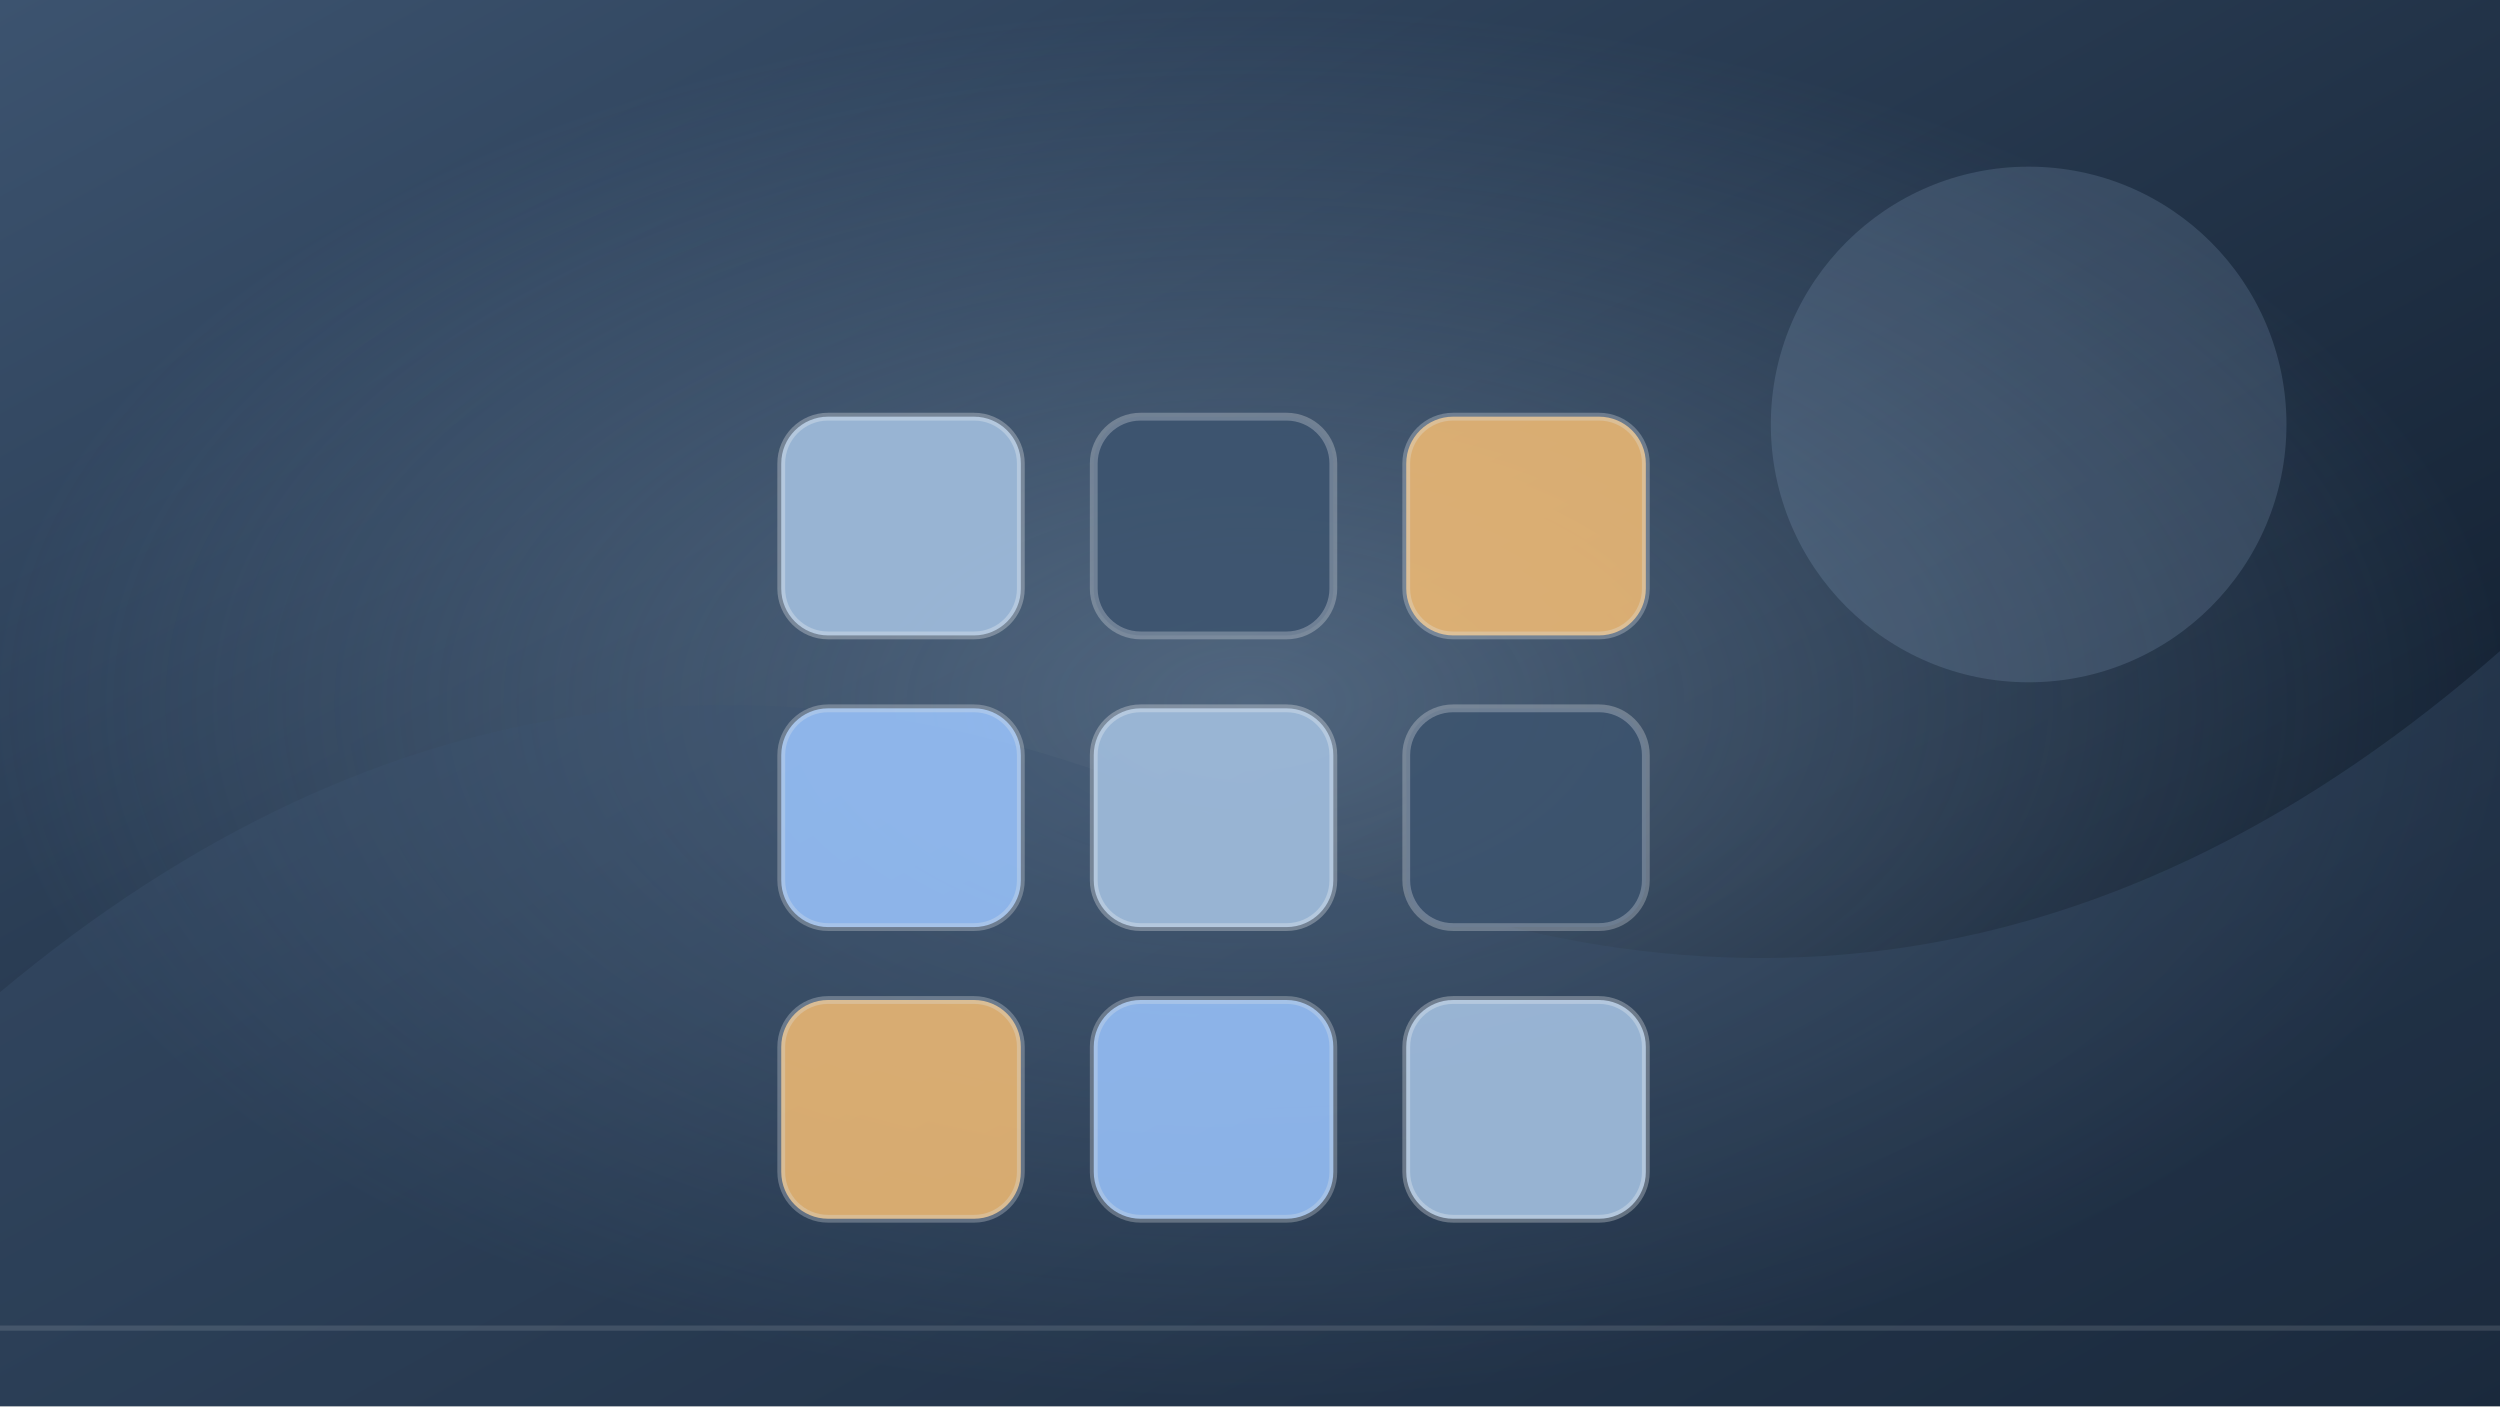
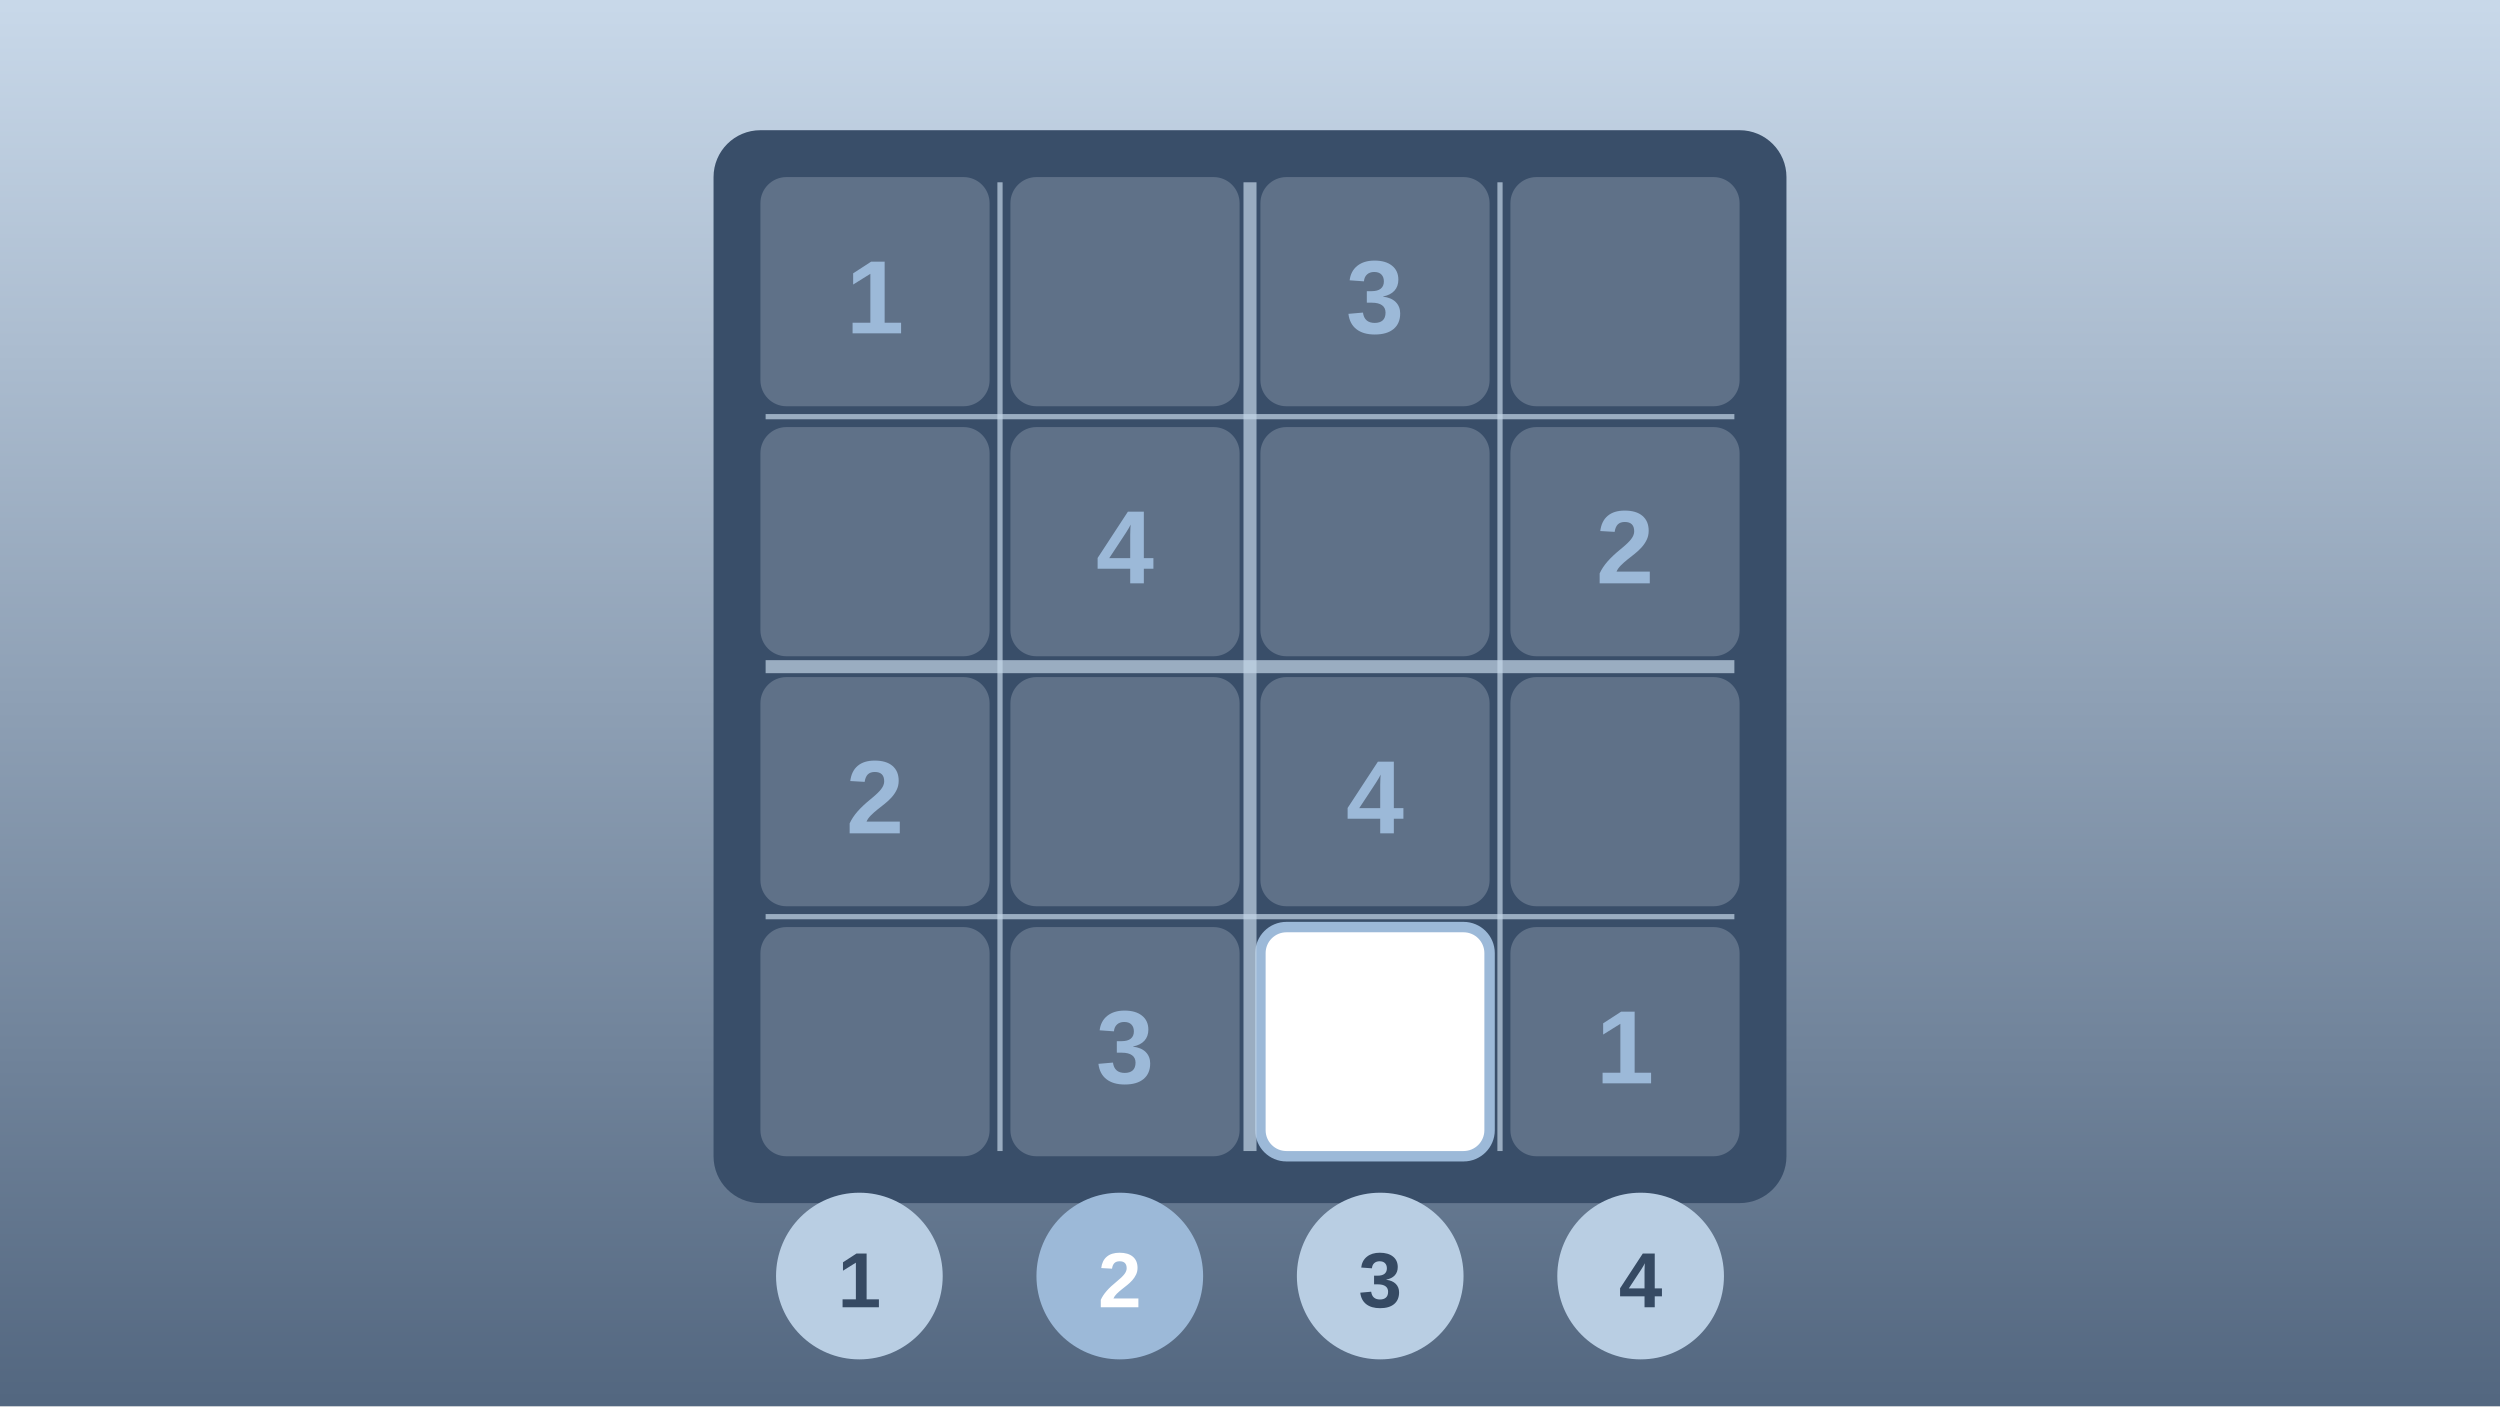
<svg xmlns="http://www.w3.org/2000/svg" width="960" height="540" viewBox="0 0 960 540">
  <defs>
-     <linearGradient id="bg" x1="0" y1="0" x2="1" y2="1">
-       <stop stop-color="#3c536f" />
-       <stop offset="1" stop-color="#081321" />
+     <linearGradient id="bg" x1="0" y1="0" x2="0" y2="1">
+       <stop offset="0" stop-color="#c8d8e9" />
+       <stop offset="1" stop-color="#536780" />
    </linearGradient>
-     <radialGradient id="glow">
-       <stop stop-color="#9cb9d8" stop-opacity=".38" />
-       <stop offset="1" stop-color="#9cb9d8" stop-opacity="0" />
-     </radialGradient>
  </defs>
-   <rect width="960" height="540" fill="url(#bg)" />
-   <rect width="960" height="540" fill="url(#glow)" />
-   <circle cx="779" cy="163" r="99" fill="#9cb9d8" opacity=".18" />
-   <path d="M0 381 Q220 197 480 320 T960 250 V540 H0Z" fill="#3c536f" opacity=".35" />
-   <rect x="300" y="160" width="92" height="84" rx="18" fill="#9cb9d8" opacity="0.95" stroke="#ffffff" stroke-opacity=".3" stroke-width="3" />
-   <rect x="420" y="160" width="92" height="84" rx="18" fill="#3c536f" opacity="0.85" stroke="#ffffff" stroke-opacity=".3" stroke-width="3" />
-   <rect x="540" y="160" width="92" height="84" rx="18" fill="#f4bd74" opacity="0.85" stroke="#ffffff" stroke-opacity=".3" stroke-width="3" />
-   <rect x="300" y="272" width="92" height="84" rx="18" fill="#9bc6ff" opacity="0.85" stroke="#ffffff" stroke-opacity=".3" stroke-width="3" />
-   <rect x="420" y="272" width="92" height="84" rx="18" fill="#9cb9d8" opacity="0.95" stroke="#ffffff" stroke-opacity=".3" stroke-width="3" />
-   <rect x="540" y="272" width="92" height="84" rx="18" fill="#3c536f" opacity="0.85" stroke="#ffffff" stroke-opacity=".3" stroke-width="3" />
-   <rect x="300" y="384" width="92" height="84" rx="18" fill="#f4bd74" opacity="0.85" stroke="#ffffff" stroke-opacity=".3" stroke-width="3" />
-   <rect x="420" y="384" width="92" height="84" rx="18" fill="#9bc6ff" opacity="0.85" stroke="#ffffff" stroke-opacity=".3" stroke-width="3" />
-   <rect x="540" y="384" width="92" height="84" rx="18" fill="#9cb9d8" opacity="0.95" stroke="#ffffff" stroke-opacity=".3" stroke-width="3" />
-   <path d="M0 510 H960" stroke="#fff" stroke-opacity=".12" stroke-width="2" />
+   <rect x="0" y="0" width="960" height="540" fill="url(#bg)" />
+   <rect x="274" y="50" width="412" height="412" fill="#394e69" rx="18" />
+   <rect x="292" y="68" width="88" height="88" fill="#5f7188" rx="10" />
+   <text x="336.0" y="128.0" font-family="Arial, Helvetica, sans-serif" font-size="40" font-weight="bold" fill="#9cb9d8" text-anchor="middle">1</text>
+   <rect x="388" y="68" width="88" height="88" fill="#5f7188" rx="10" />
+   <rect x="484" y="68" width="88" height="88" fill="#5f7188" rx="10" />
+   <text x="528.0" y="128.0" font-family="Arial, Helvetica, sans-serif" font-size="40" font-weight="bold" fill="#9cb9d8" text-anchor="middle">3</text>
+   <rect x="580" y="68" width="88" height="88" fill="#5f7188" rx="10" />
+   <rect x="292" y="164" width="88" height="88" fill="#5f7188" rx="10" />
+   <rect x="388" y="164" width="88" height="88" fill="#5f7188" rx="10" />
+   <text x="432.0" y="224.0" font-family="Arial, Helvetica, sans-serif" font-size="40" font-weight="bold" fill="#9cb9d8" text-anchor="middle">4</text>
+   <rect x="484" y="164" width="88" height="88" fill="#5f7188" rx="10" />
+   <rect x="580" y="164" width="88" height="88" fill="#5f7188" rx="10" />
+   <text x="624.0" y="224.0" font-family="Arial, Helvetica, sans-serif" font-size="40" font-weight="bold" fill="#9cb9d8" text-anchor="middle">2</text>
+   <rect x="292" y="260" width="88" height="88" fill="#5f7188" rx="10" />
+   <text x="336.0" y="320.0" font-family="Arial, Helvetica, sans-serif" font-size="40" font-weight="bold" fill="#9cb9d8" text-anchor="middle">2</text>
+   <rect x="388" y="260" width="88" height="88" fill="#5f7188" rx="10" />
+   <rect x="484" y="260" width="88" height="88" fill="#5f7188" rx="10" />
+   <text x="528.0" y="320.0" font-family="Arial, Helvetica, sans-serif" font-size="40" font-weight="bold" fill="#9cb9d8" text-anchor="middle">4</text>
+   <rect x="580" y="260" width="88" height="88" fill="#5f7188" rx="10" />
+   <rect x="292" y="356" width="88" height="88" fill="#5f7188" rx="10" />
+   <rect x="388" y="356" width="88" height="88" fill="#5f7188" rx="10" />
+   <text x="432.0" y="416.0" font-family="Arial, Helvetica, sans-serif" font-size="40" font-weight="bold" fill="#9cb9d8" text-anchor="middle">3</text>
+   <rect x="484" y="356" width="88" height="88" fill="#ffffff" rx="10" />
+   <rect x="484" y="356" width="88" height="88" fill="none" rx="10" stroke="#9cb9d8" stroke-width="4" />
+   <rect x="580" y="356" width="88" height="88" fill="#5f7188" rx="10" />
+   <text x="624.0" y="416.0" font-family="Arial, Helvetica, sans-serif" font-size="40" font-weight="bold" fill="#9cb9d8" text-anchor="middle">1</text>
+   <line x1="384" y1="70" x2="384" y2="442" stroke="#c3d5e7" stroke-width="2" opacity=".7" />
+   <line x1="294" y1="160" x2="666" y2="160" stroke="#c3d5e7" stroke-width="2" opacity=".7" />
+   <line x1="480" y1="70" x2="480" y2="442" stroke="#c3d5e7" stroke-width="5" opacity=".7" />
+   <line x1="294" y1="256" x2="666" y2="256" stroke="#c3d5e7" stroke-width="5" opacity=".7" />
+   <line x1="576" y1="70" x2="576" y2="442" stroke="#c3d5e7" stroke-width="2" opacity=".7" />
+   <line x1="294" y1="352" x2="666" y2="352" stroke="#c3d5e7" stroke-width="2" opacity=".7" />
+   <circle cx="330" cy="490" r="32" fill="#b9cee3" />
+   <text x="330" y="502" font-family="Arial, Helvetica, sans-serif" font-size="30" font-weight="bold" fill="#364a63" text-anchor="middle">1</text>
+   <circle cx="430" cy="490" r="32" fill="#9cb9d8" />
+   <text x="430" y="502" font-family="Arial, Helvetica, sans-serif" font-size="30" font-weight="bold" fill="#ffffff" text-anchor="middle">2</text>
+   <circle cx="530" cy="490" r="32" fill="#b9cee3" />
+   <text x="530" y="502" font-family="Arial, Helvetica, sans-serif" font-size="30" font-weight="bold" fill="#364a63" text-anchor="middle">3</text>
+   <circle cx="630" cy="490" r="32" fill="#b9cee3" />
+   <text x="630" y="502" font-family="Arial, Helvetica, sans-serif" font-size="30" font-weight="bold" fill="#364a63" text-anchor="middle">4</text>
</svg>
